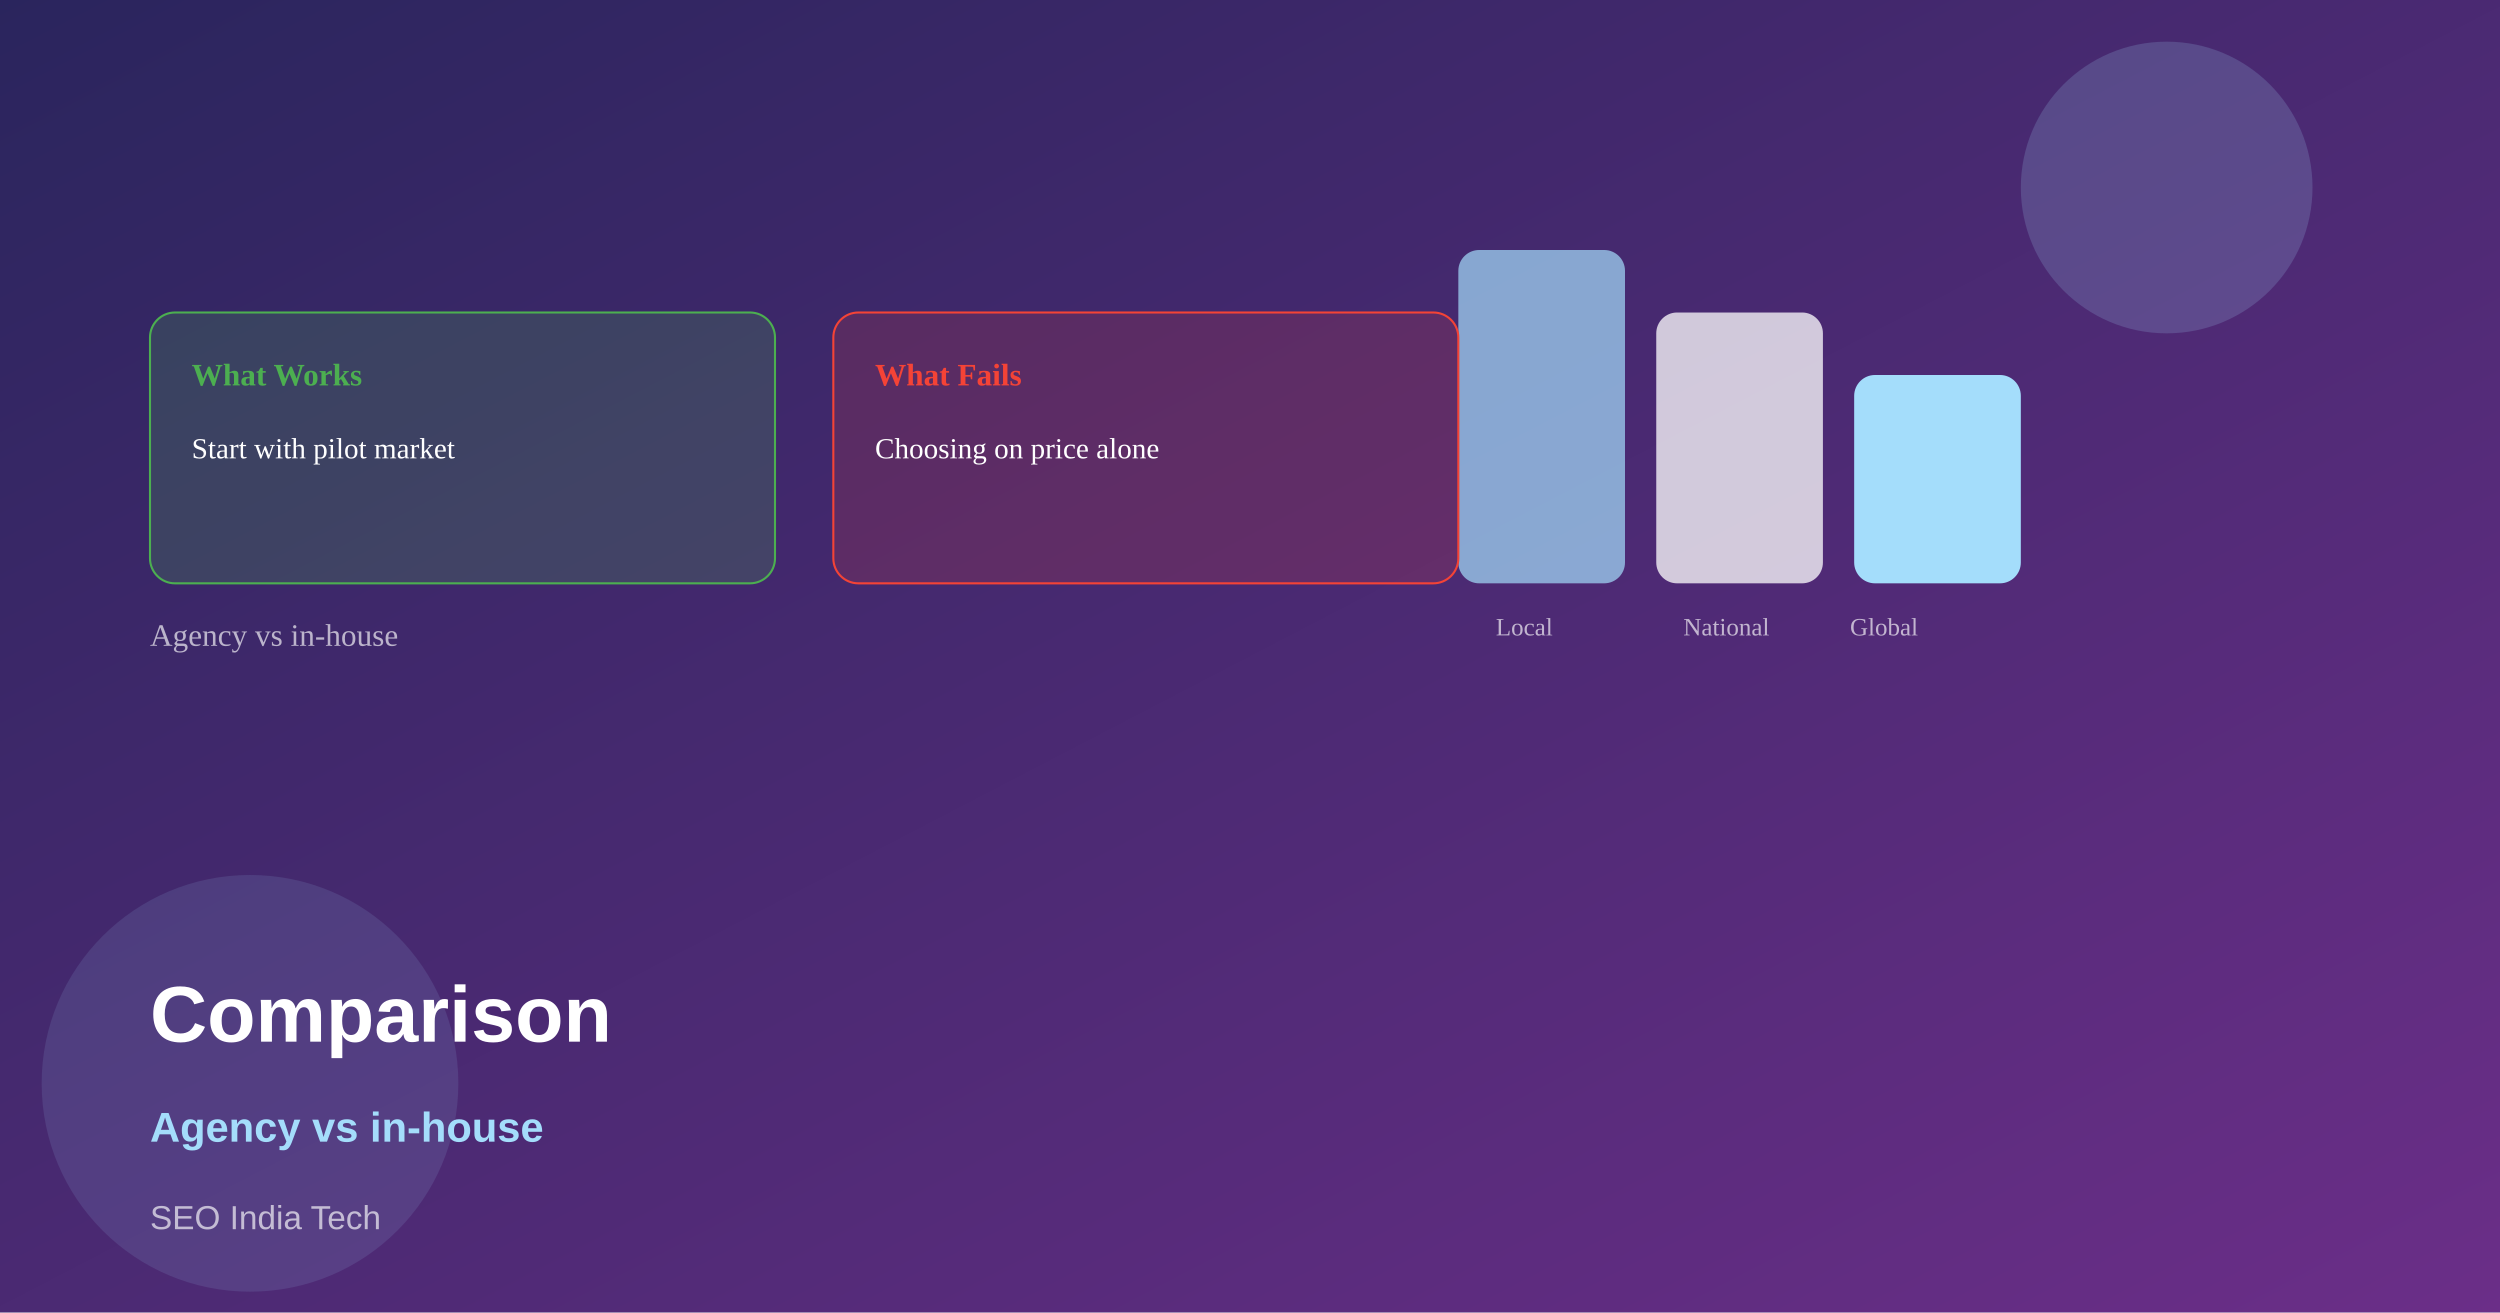
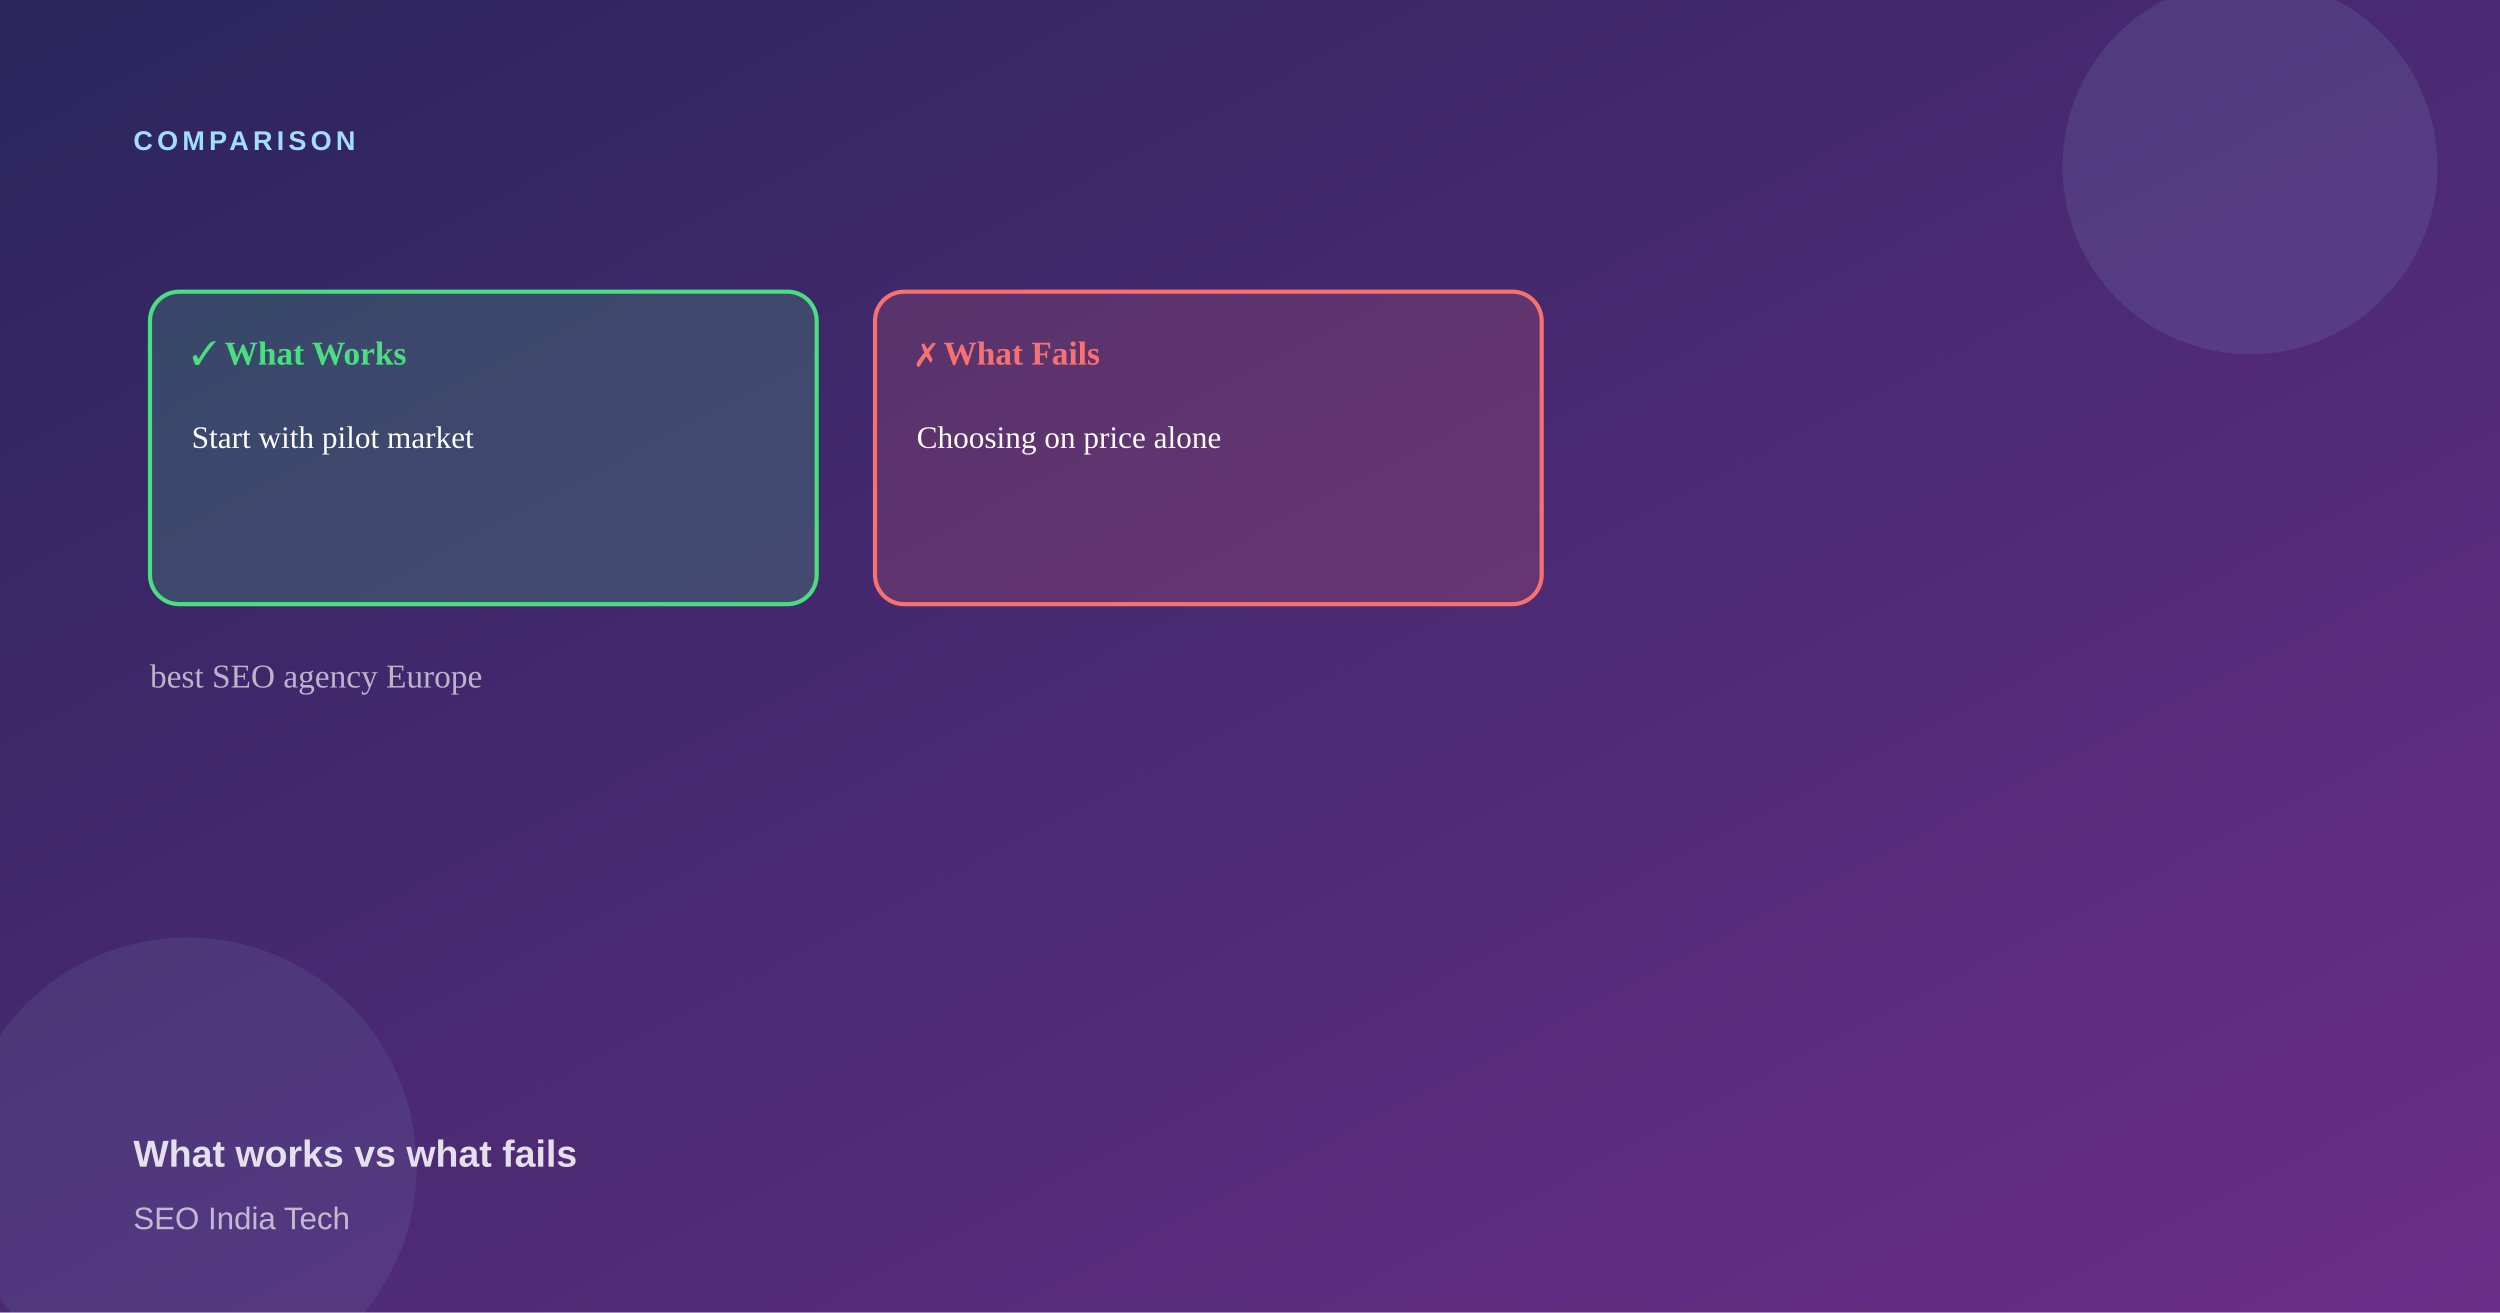
<svg xmlns="http://www.w3.org/2000/svg" width="1200" height="630" viewBox="0 0 1200 630" role="img" aria-label="Comparison">
  <defs>
    <linearGradient id="bg-compare-choose-best-seo-agency-europe" x1="0%" y1="0%" x2="100%" y2="100%">
      <stop offset="0%" stop-color="#2A255D" />
      <stop offset="100%" stop-color="#6B2E88" />
    </linearGradient>
-     <filter id="shadow-compare-choose-best-seo-agency-europe" x="-20%" y="-20%" width="140%" height="140%">
-       <feDropShadow dx="0" dy="8" stdDeviation="12" flood-color="#000" flood-opacity="0.25" />
+     <filter id="shadow-compare-choose-best-seo-agency-europe">
+       <feDropShadow dx="0" dy="6" stdDeviation="10" flood-color="#000" flood-opacity="0.22" />
    </filter>
  </defs>
  <rect width="1200" height="630" fill="url(#bg-compare-choose-best-seo-agency-europe)" />
-   <circle cx="1040" cy="90" r="70" fill="#A4DDFB" opacity="0.18" />
-   <circle cx="120" cy="520" r="100" fill="#A4DDFB" opacity="0.12" />
-   <g transform="translate(700,120)">
-     <rect x="0" y="0" width="80" height="160" rx="10" fill="#A4DDFB" opacity="0.7" />
-     <rect x="95" y="30" width="80" height="130" rx="10" fill="#ffffff" opacity="0.75" />
-     <rect x="190" y="60" width="80" height="100" rx="10" fill="#A4DDFB" />
-     <text x="18" y="185" fill="rgba(255,255,255,0.65)" font-size="12">Local</text>
-     <text x="108" y="185" fill="rgba(255,255,255,0.65)" font-size="12">National</text>
-     <text x="188" y="185" fill="rgba(255,255,255,0.65)" font-size="12">Global</text>
-   </g>
-   <rect x="72" y="150" width="300" height="130" rx="12" fill="rgba(76,175,80,0.2)" stroke="#4CAF50" />
-   <text x="92" y="185" fill="#4CAF50" font-size="15" font-weight="700">What Works</text>
-   <text x="92" y="220" fill="#ffffff" font-size="14">Start with pilot market</text>
-   <rect x="400" y="150" width="300" height="130" rx="12" fill="rgba(244,67,54,0.15)" stroke="#F44336" />
-   <text x="420" y="185" fill="#F44336" font-size="15" font-weight="700">What Fails</text>
-   <text x="420" y="220" fill="#ffffff" font-size="14">Choosing on price alone</text>
-   <text x="72" y="310" fill="rgba(255,255,255,0.65)" font-size="15">Agency vs in-house</text>
-   <text x="72" y="500" fill="#ffffff" font-family="Arial,Helvetica,sans-serif" font-size="38" font-weight="700">Comparison</text>
-   <text x="72" y="548" fill="#A4DDFB" font-family="Arial,Helvetica,sans-serif" font-size="20" font-weight="600">Agency vs in-house</text>
-   <text x="72" y="590" fill="rgba(255,255,255,0.65)" font-family="Arial,Helvetica,sans-serif" font-size="16">SEO India Tech</text>
+   <circle cx="1080" cy="80" r="90" fill="#A4DDFB" opacity="0.1" />
+   <circle cx="90" cy="560" r="110" fill="#A4DDFB" opacity="0.08" />
+   <rect x="72" y="140" width="320" height="150" rx="14" fill="rgba(74,222,128,0.18)" stroke="#4ADE80" stroke-width="2" />
+   <text x="92" y="175" fill="#4ADE80" font-size="16" font-weight="700">✓ What Works</text>
+   <text x="92" y="215" fill="#ffffff" font-size="15">Start with pilot market</text>
+   <rect x="420" y="140" width="320" height="150" rx="14" fill="rgba(248,113,113,0.15)" stroke="#F87171" stroke-width="2" />
+   <text x="440" y="175" fill="#F87171" font-size="16" font-weight="700">✗ What Fails</text>
+   <text x="440" y="215" fill="#ffffff" font-size="15">Choosing on price alone</text>
+   <text x="72" y="330" fill="rgba(255,255,255,0.65)" font-size="16">best SEO agency Europe</text>
+   <text x="64" y="590" fill="rgba(255,255,255,0.65)" font-family="Arial,Helvetica,sans-serif" font-size="15">SEO India Tech</text>
+   <text x="64" y="72" fill="#A4DDFB" font-family="Arial,sans-serif" font-size="13" font-weight="700" letter-spacing="2">COMPARISON</text>
+   <text x="64" y="560" fill="#ffffff" font-family="Arial,sans-serif" font-size="18" font-weight="600" opacity="0.85">What works vs what fails</text>
</svg>
